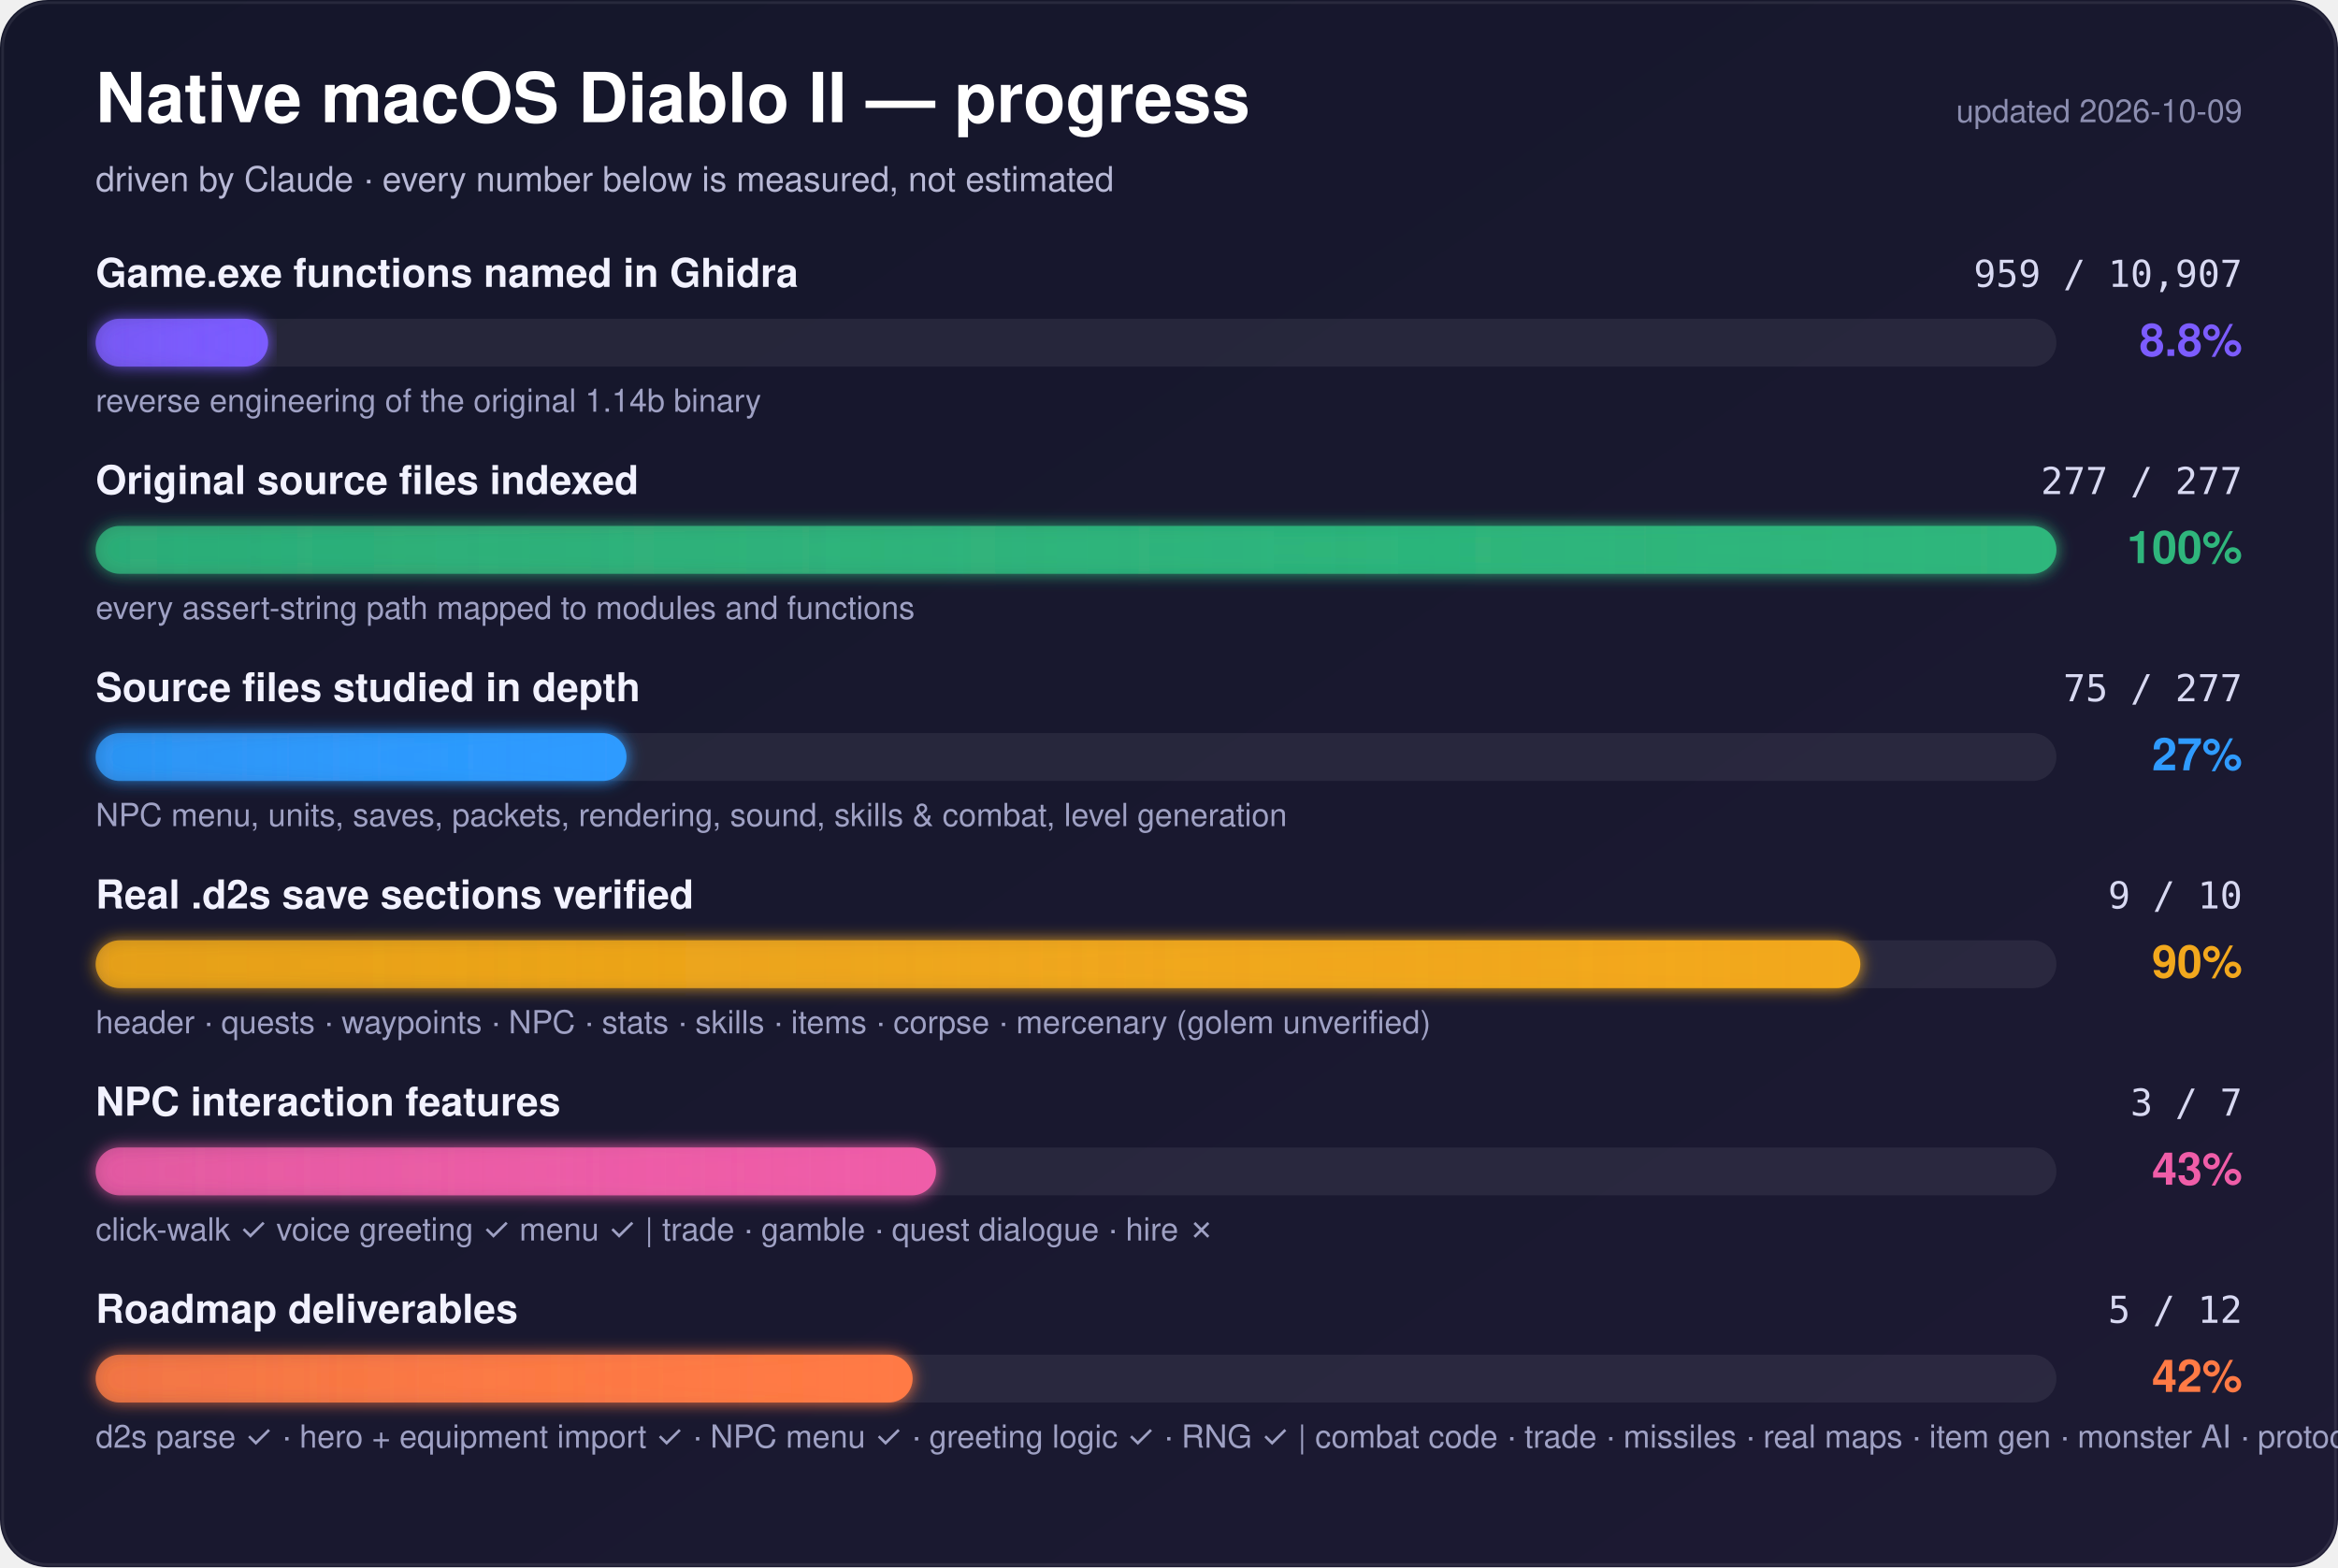
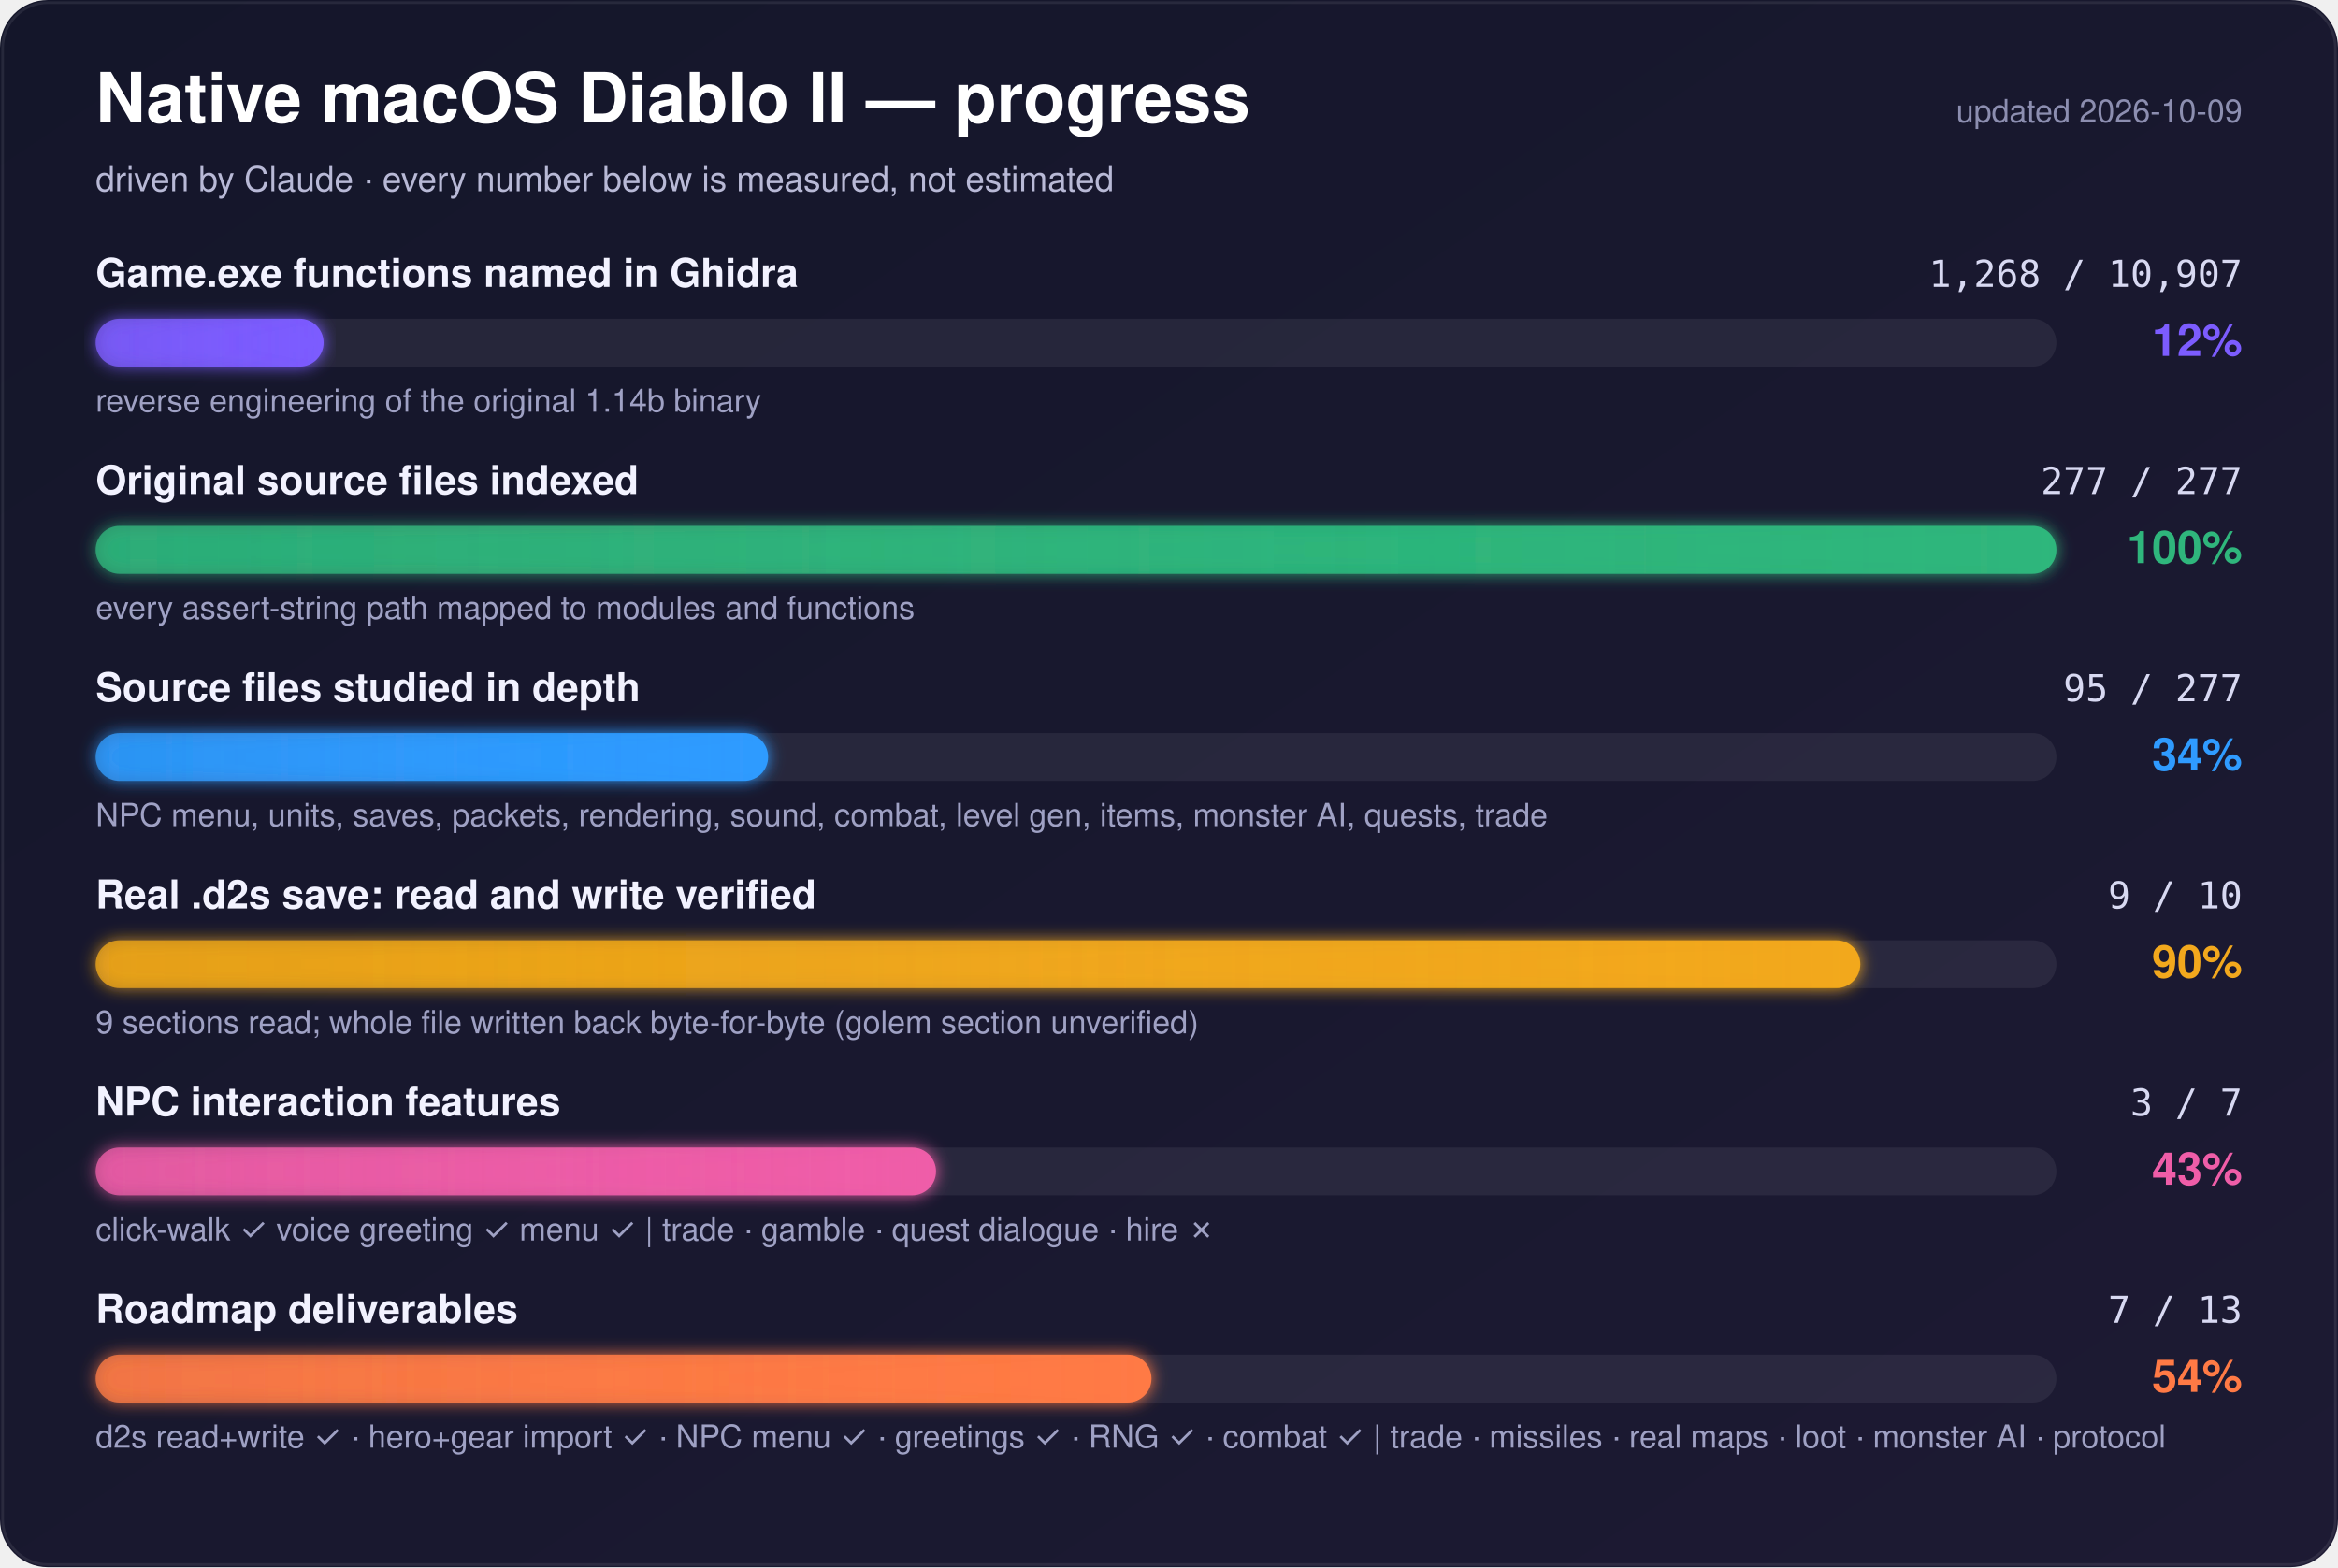
<svg xmlns="http://www.w3.org/2000/svg" width="880" height="590" viewBox="0 0 880 590" role="img" aria-label="Native macOS Diablo II — progress">
  <defs>
    <linearGradient id="bg" x1="0" y1="0" x2="1" y2="1">
      <stop offset="0" stop-color="#14162a" />
      <stop offset="1" stop-color="#1d1a33" />
    </linearGradient>
    <linearGradient id="g0" x1="0" y1="0" x2="1" y2="0">
      <stop offset="0" stop-color="#7c5cff" stop-opacity="0.75" />
      <stop offset="1" stop-color="#7c5cff" />
    </linearGradient>
    <linearGradient id="g1" x1="0" y1="0" x2="1" y2="0">
      <stop offset="0" stop-color="#2fb67c" stop-opacity="0.75" />
      <stop offset="1" stop-color="#2fb67c" />
    </linearGradient>
    <linearGradient id="g2" x1="0" y1="0" x2="1" y2="0">
      <stop offset="0" stop-color="#2f9bff" stop-opacity="0.75" />
      <stop offset="1" stop-color="#2f9bff" />
    </linearGradient>
    <linearGradient id="g3" x1="0" y1="0" x2="1" y2="0">
      <stop offset="0" stop-color="#f2a81d" stop-opacity="0.75" />
      <stop offset="1" stop-color="#f2a81d" />
    </linearGradient>
    <linearGradient id="g4" x1="0" y1="0" x2="1" y2="0">
      <stop offset="0" stop-color="#ef5da8" stop-opacity="0.75" />
      <stop offset="1" stop-color="#ef5da8" />
    </linearGradient>
    <linearGradient id="g5" x1="0" y1="0" x2="1" y2="0">
      <stop offset="0" stop-color="#ff7a45" stop-opacity="0.75" />
      <stop offset="1" stop-color="#ff7a45" />
    </linearGradient>
    <filter id="glow" x="-5%" y="-50%" width="110%" height="200%">
      <feGaussianBlur stdDeviation="3" result="b" />
      <feMerge>
        <feMergeNode in="b" />
        <feMergeNode in="SourceGraphic" />
      </feMerge>
    </filter>
  </defs>
  <rect width="880" height="590" rx="18" fill="url(#bg)" />
  <rect x="1" y="1" width="878" height="588" rx="17" fill="none" stroke="#ffffff" stroke-opacity="0.08" />
  <text x="36" y="46" font-family="-apple-system,Segoe UI,Helvetica,Arial,sans-serif" font-size="26" font-weight="700" fill="#ffffff">Native macOS Diablo II — progress</text>
  <text x="36" y="72" font-family="-apple-system,Segoe UI,Helvetica,Arial,sans-serif" font-size="13" fill="#b8b9d6">driven by Claude · every number below is measured, not estimated</text>
  <text x="844" y="46" text-anchor="end" font-family="-apple-system,Segoe UI,Helvetica,Arial,sans-serif" font-size="12" fill="#8c8eb0">updated 2026-10-09</text>
  <text x="36" y="108" font-family="-apple-system,Segoe UI,Helvetica,Arial,sans-serif" font-size="15" font-weight="600" fill="#f2f2ff">Game.exe functions named in Ghidra</text>
-   <text x="844" y="108" text-anchor="end" font-family="ui-monospace,SFMono-Regular,Menlo,monospace" font-size="14" fill="#d8d9f2">959 / 10,907</text>
+   <text x="844" y="108" text-anchor="end" font-family="ui-monospace,SFMono-Regular,Menlo,monospace" font-size="14" fill="#d8d9f2">1,268 / 10,907</text>
  <rect x="36" y="120" width="738" height="18" rx="9" fill="#ffffff" fill-opacity="0.07" />
-   <rect x="36" y="120" width="64.9" height="18" rx="9" fill="url(#g0)" filter="url(#glow)" />
-   <text x="844" y="134" text-anchor="end" font-family="-apple-system,Segoe UI,Helvetica,Arial,sans-serif" font-size="17" font-weight="700" fill="#7c5cff">8.8%</text>
+   <rect x="36" y="120" width="85.8" height="18" rx="9" fill="url(#g0)" filter="url(#glow)" />
+   <text x="844" y="134" text-anchor="end" font-family="-apple-system,Segoe UI,Helvetica,Arial,sans-serif" font-size="17" font-weight="700" fill="#7c5cff">12%</text>
  <text x="36" y="155" font-family="-apple-system,Segoe UI,Helvetica,Arial,sans-serif" font-size="12" fill="#9fa1c4">reverse engineering of the original 1.14b binary</text>
  <text x="36" y="186" font-family="-apple-system,Segoe UI,Helvetica,Arial,sans-serif" font-size="15" font-weight="600" fill="#f2f2ff">Original source files indexed</text>
  <text x="844" y="186" text-anchor="end" font-family="ui-monospace,SFMono-Regular,Menlo,monospace" font-size="14" fill="#d8d9f2">277 / 277</text>
  <rect x="36" y="198" width="738" height="18" rx="9" fill="#ffffff" fill-opacity="0.07" />
  <rect x="36" y="198" width="738.0" height="18" rx="9" fill="url(#g1)" filter="url(#glow)" />
  <text x="844" y="212" text-anchor="end" font-family="-apple-system,Segoe UI,Helvetica,Arial,sans-serif" font-size="17" font-weight="700" fill="#2fb67c">100%</text>
  <text x="36" y="233" font-family="-apple-system,Segoe UI,Helvetica,Arial,sans-serif" font-size="12" fill="#9fa1c4">every assert-string path mapped to modules and functions</text>
  <text x="36" y="264" font-family="-apple-system,Segoe UI,Helvetica,Arial,sans-serif" font-size="15" font-weight="600" fill="#f2f2ff">Source files studied in depth</text>
-   <text x="844" y="264" text-anchor="end" font-family="ui-monospace,SFMono-Regular,Menlo,monospace" font-size="14" fill="#d8d9f2">75 / 277</text>
+   <text x="844" y="264" text-anchor="end" font-family="ui-monospace,SFMono-Regular,Menlo,monospace" font-size="14" fill="#d8d9f2">95 / 277</text>
  <rect x="36" y="276" width="738" height="18" rx="9" fill="#ffffff" fill-opacity="0.07" />
-   <rect x="36" y="276" width="199.8" height="18" rx="9" fill="url(#g2)" filter="url(#glow)" />
-   <text x="844" y="290" text-anchor="end" font-family="-apple-system,Segoe UI,Helvetica,Arial,sans-serif" font-size="17" font-weight="700" fill="#2f9bff">27%</text>
-   <text x="36" y="311" font-family="-apple-system,Segoe UI,Helvetica,Arial,sans-serif" font-size="12" fill="#9fa1c4">NPC menu, units, saves, packets, rendering, sound, skills &amp; combat, level generation</text>
-   <text x="36" y="342" font-family="-apple-system,Segoe UI,Helvetica,Arial,sans-serif" font-size="15" font-weight="600" fill="#f2f2ff">Real .d2s save sections verified</text>
+   <rect x="36" y="276" width="253.1" height="18" rx="9" fill="url(#g2)" filter="url(#glow)" />
+   <text x="844" y="290" text-anchor="end" font-family="-apple-system,Segoe UI,Helvetica,Arial,sans-serif" font-size="17" font-weight="700" fill="#2f9bff">34%</text>
+   <text x="36" y="311" font-family="-apple-system,Segoe UI,Helvetica,Arial,sans-serif" font-size="12" fill="#9fa1c4">NPC menu, units, saves, packets, rendering, sound, combat, level gen, items, monster AI, quests, trade</text>
+   <text x="36" y="342" font-family="-apple-system,Segoe UI,Helvetica,Arial,sans-serif" font-size="15" font-weight="600" fill="#f2f2ff">Real .d2s save: read and write verified</text>
  <text x="844" y="342" text-anchor="end" font-family="ui-monospace,SFMono-Regular,Menlo,monospace" font-size="14" fill="#d8d9f2">9 / 10</text>
  <rect x="36" y="354" width="738" height="18" rx="9" fill="#ffffff" fill-opacity="0.07" />
  <rect x="36" y="354" width="664.2" height="18" rx="9" fill="url(#g3)" filter="url(#glow)" />
  <text x="844" y="368" text-anchor="end" font-family="-apple-system,Segoe UI,Helvetica,Arial,sans-serif" font-size="17" font-weight="700" fill="#f2a81d">90%</text>
-   <text x="36" y="389" font-family="-apple-system,Segoe UI,Helvetica,Arial,sans-serif" font-size="12" fill="#9fa1c4">header · quests · waypoints · NPC · stats · skills · items · corpse · mercenary (golem unverified)</text>
+   <text x="36" y="389" font-family="-apple-system,Segoe UI,Helvetica,Arial,sans-serif" font-size="12" fill="#9fa1c4">9 sections read; whole file written back byte-for-byte (golem section unverified)</text>
  <text x="36" y="420" font-family="-apple-system,Segoe UI,Helvetica,Arial,sans-serif" font-size="15" font-weight="600" fill="#f2f2ff">NPC interaction features</text>
  <text x="844" y="420" text-anchor="end" font-family="ui-monospace,SFMono-Regular,Menlo,monospace" font-size="14" fill="#d8d9f2">3 / 7</text>
  <rect x="36" y="432" width="738" height="18" rx="9" fill="#ffffff" fill-opacity="0.07" />
  <rect x="36" y="432" width="316.3" height="18" rx="9" fill="url(#g4)" filter="url(#glow)" />
  <text x="844" y="446" text-anchor="end" font-family="-apple-system,Segoe UI,Helvetica,Arial,sans-serif" font-size="17" font-weight="700" fill="#ef5da8">43%</text>
  <text x="36" y="467" font-family="-apple-system,Segoe UI,Helvetica,Arial,sans-serif" font-size="12" fill="#9fa1c4">click-walk ✓  voice greeting ✓  menu ✓   |   trade · gamble · quest dialogue · hire ✗</text>
  <text x="36" y="498" font-family="-apple-system,Segoe UI,Helvetica,Arial,sans-serif" font-size="15" font-weight="600" fill="#f2f2ff">Roadmap deliverables</text>
-   <text x="844" y="498" text-anchor="end" font-family="ui-monospace,SFMono-Regular,Menlo,monospace" font-size="14" fill="#d8d9f2">5 / 12</text>
+   <text x="844" y="498" text-anchor="end" font-family="ui-monospace,SFMono-Regular,Menlo,monospace" font-size="14" fill="#d8d9f2">7 / 13</text>
  <rect x="36" y="510" width="738" height="18" rx="9" fill="#ffffff" fill-opacity="0.07" />
-   <rect x="36" y="510" width="307.5" height="18" rx="9" fill="url(#g5)" filter="url(#glow)" />
-   <text x="844" y="524" text-anchor="end" font-family="-apple-system,Segoe UI,Helvetica,Arial,sans-serif" font-size="17" font-weight="700" fill="#ff7a45">42%</text>
-   <text x="36" y="545" font-family="-apple-system,Segoe UI,Helvetica,Arial,sans-serif" font-size="12" fill="#9fa1c4">d2s parse ✓ · hero + equipment import ✓ · NPC menu ✓ · greeting logic ✓ · RNG ✓  |  combat code · trade · missiles · real maps · item gen · monster AI · protocol</text>
+   <rect x="36" y="510" width="397.4" height="18" rx="9" fill="url(#g5)" filter="url(#glow)" />
+   <text x="844" y="524" text-anchor="end" font-family="-apple-system,Segoe UI,Helvetica,Arial,sans-serif" font-size="17" font-weight="700" fill="#ff7a45">54%</text>
+   <text x="36" y="545" font-family="-apple-system,Segoe UI,Helvetica,Arial,sans-serif" font-size="12" fill="#9fa1c4">d2s read+write ✓ · hero+gear import ✓ · NPC menu ✓ · greetings ✓ · RNG ✓ · combat ✓  |  trade · missiles · real maps · loot · monster AI · protocol</text>
</svg>
